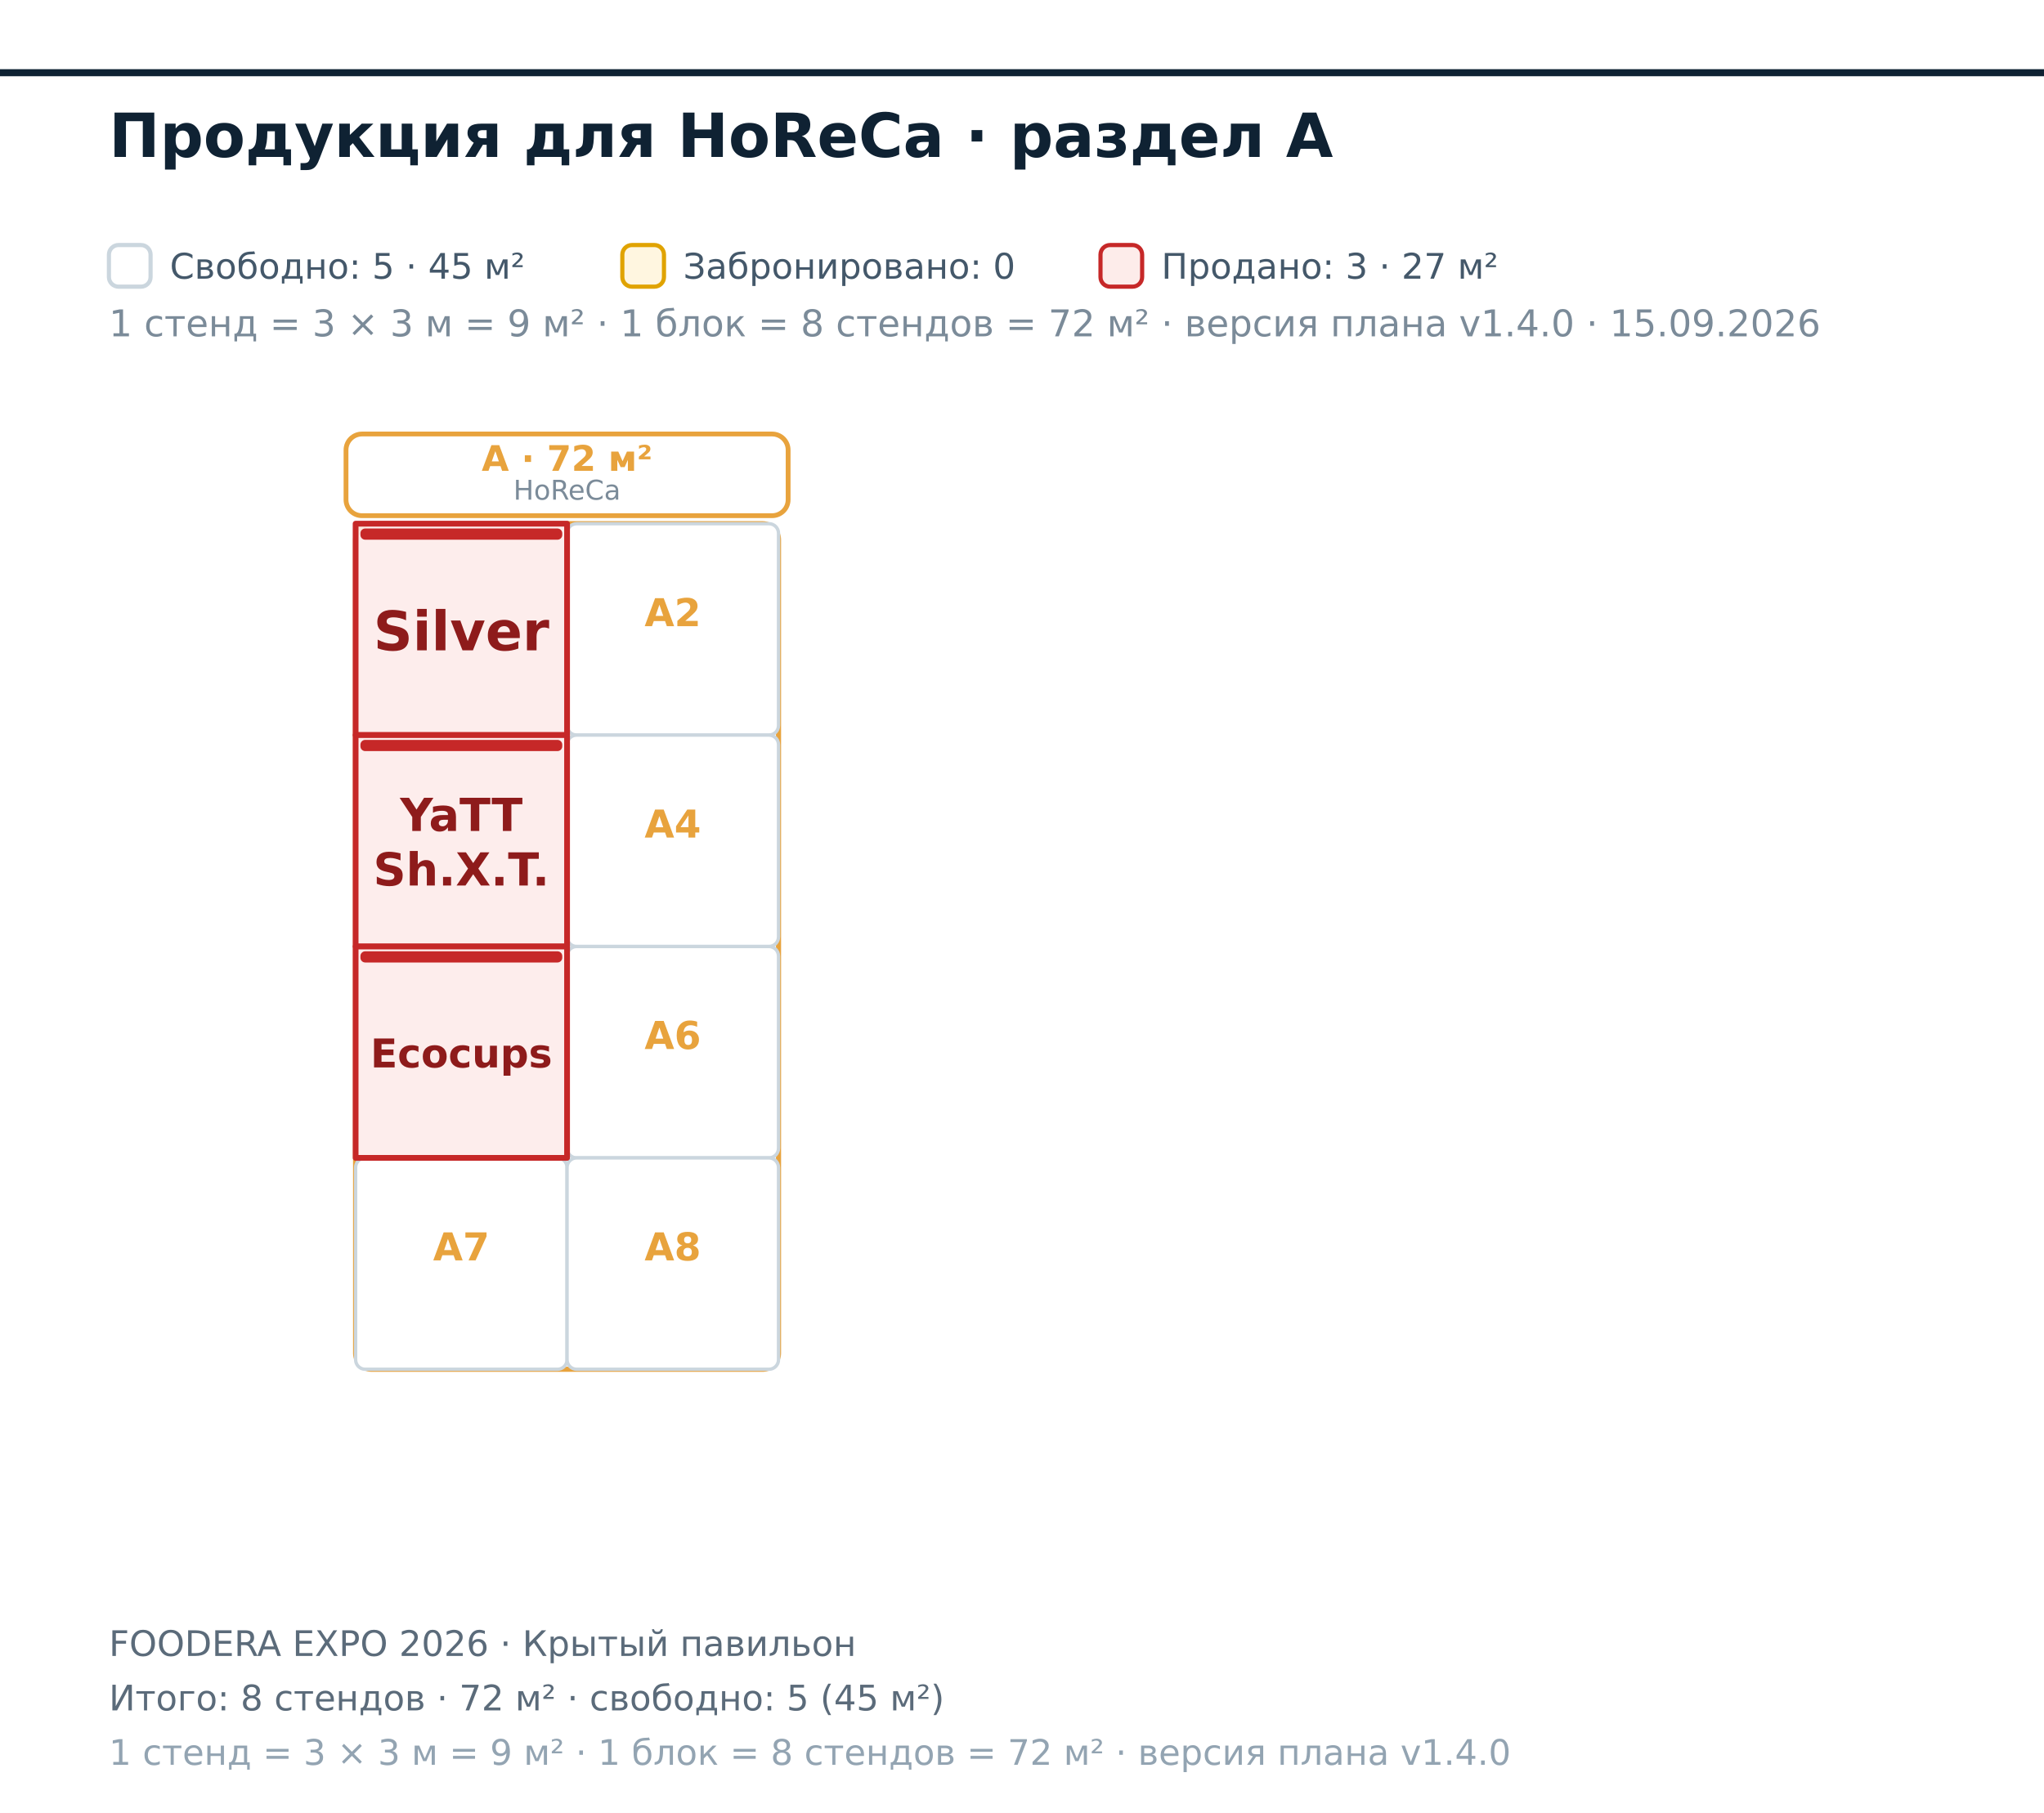
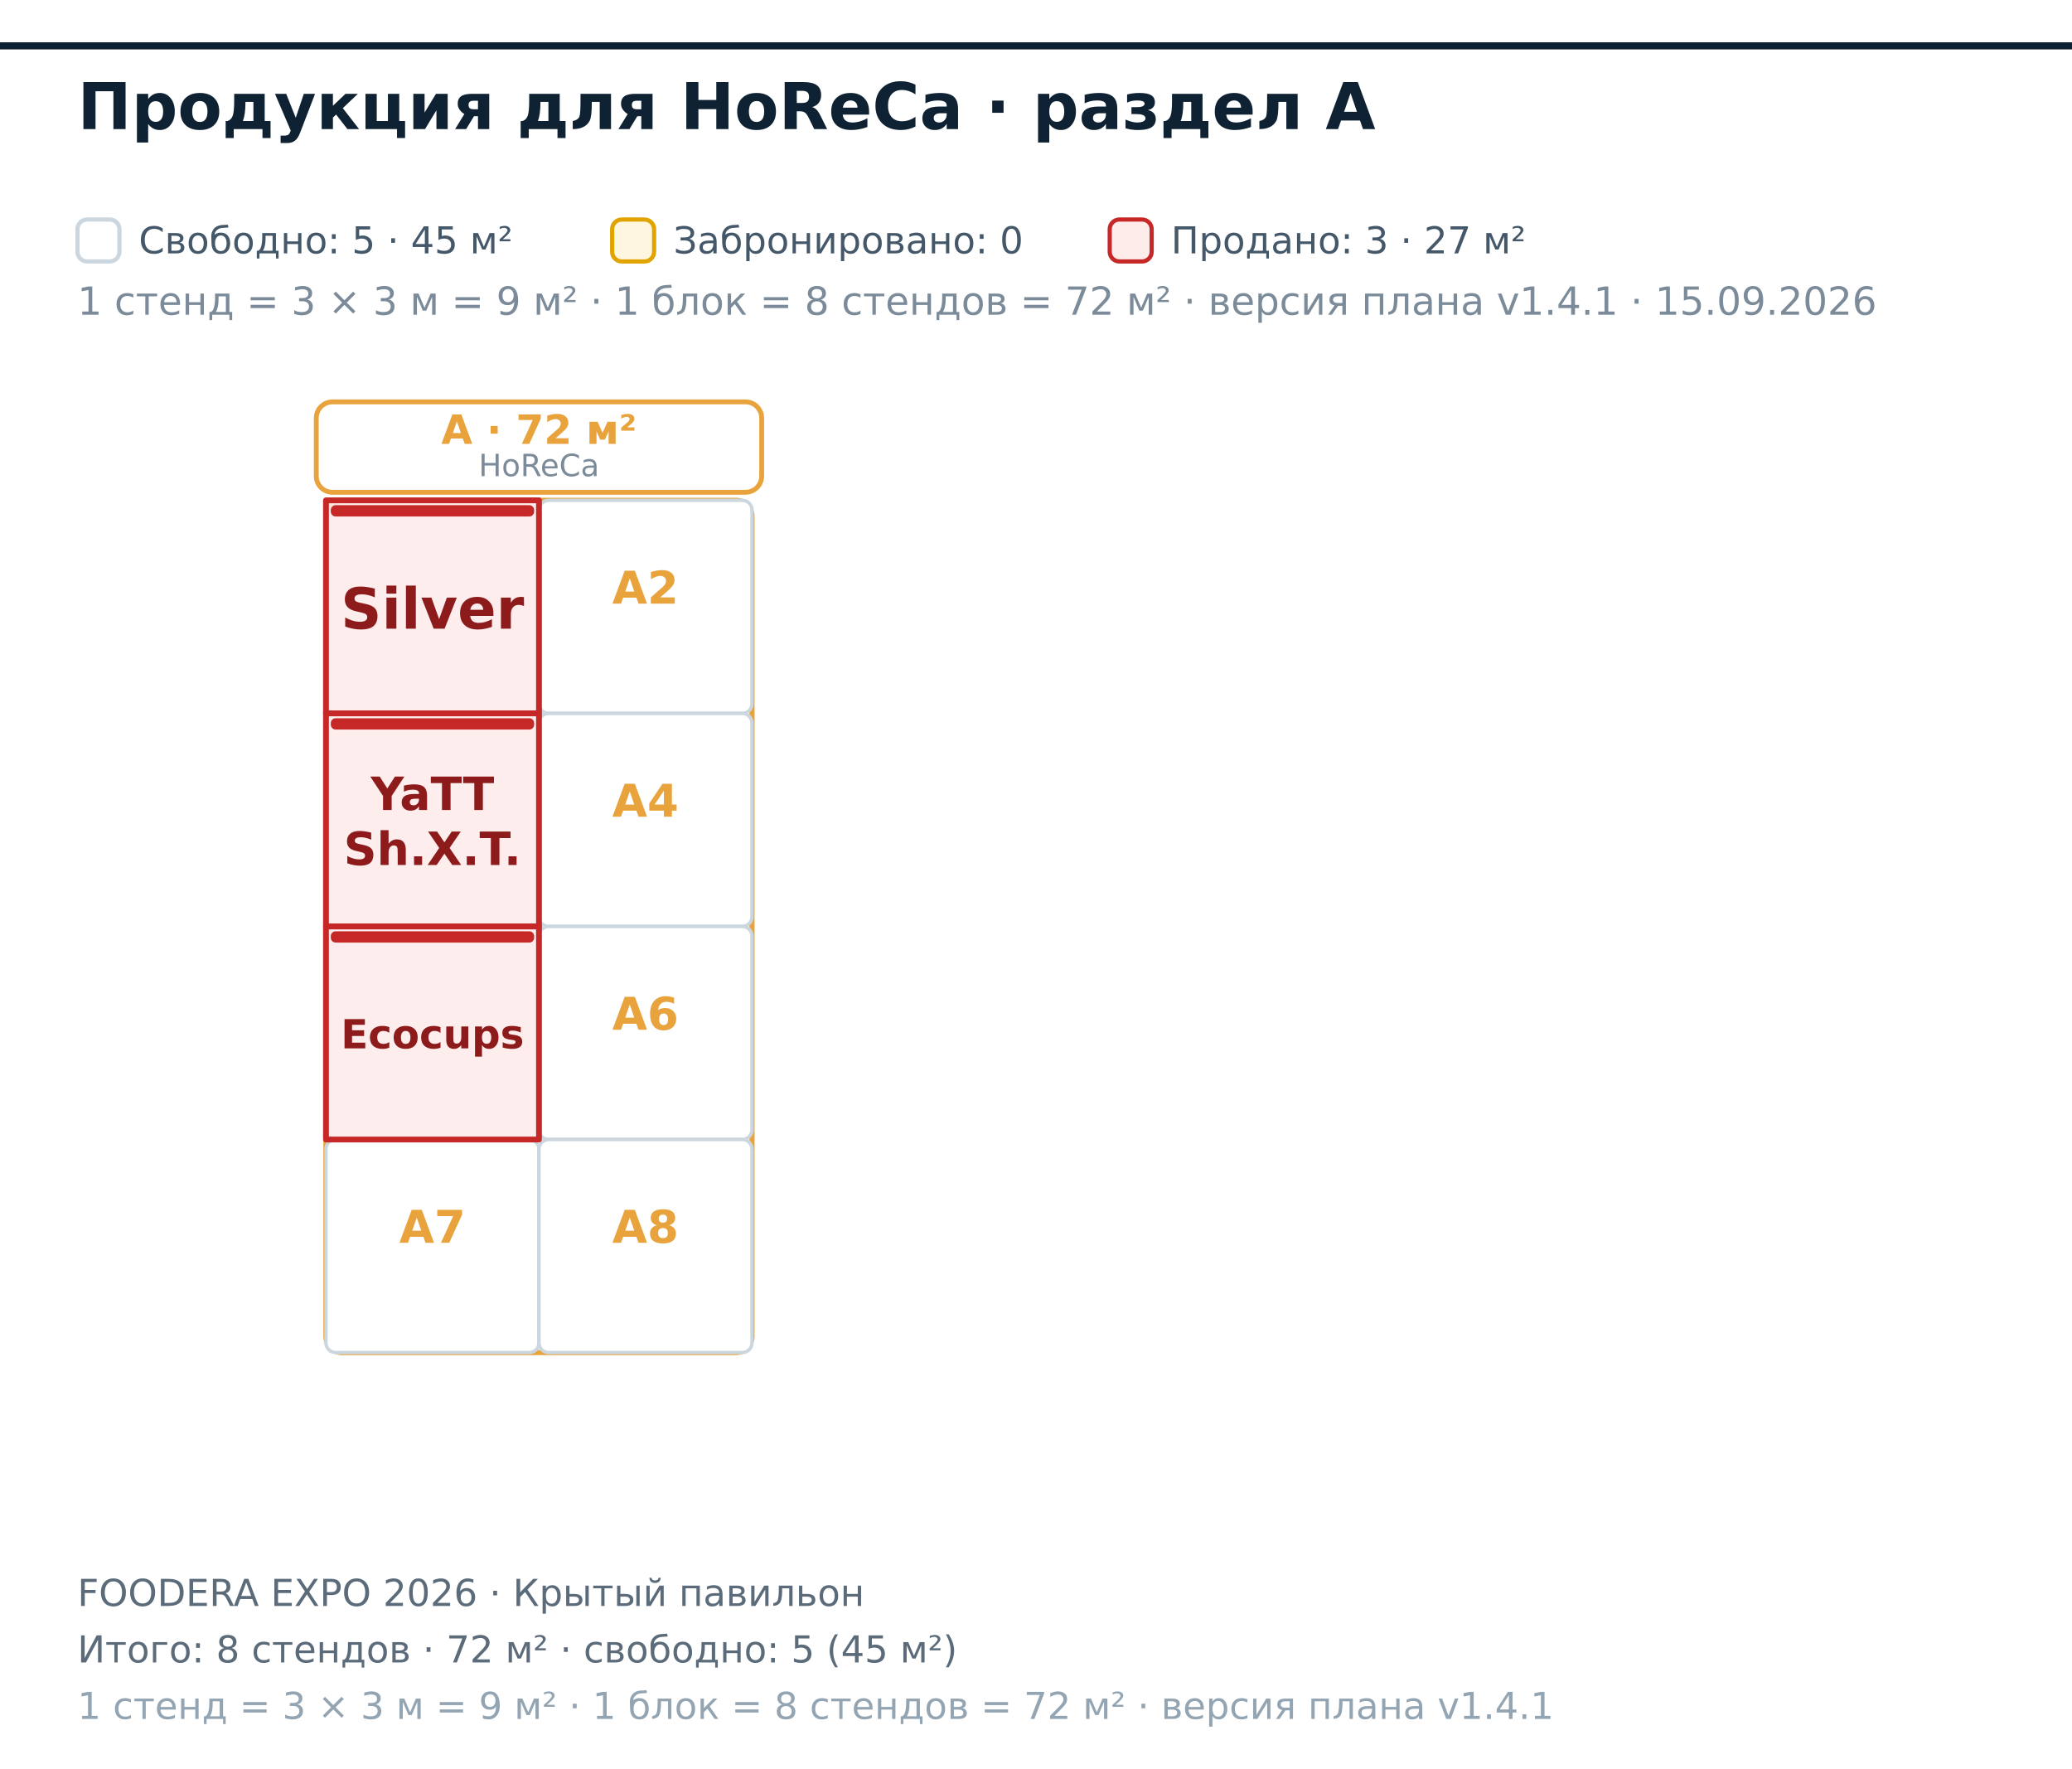
- <svg xmlns="http://www.w3.org/2000/svg" width="638" height="566" viewBox="0 0 638 566" font-family="DejaVu Sans, Helvetica, Arial, sans-serif">
-   <rect x="0.00" y="0.00" width="638.00" height="566.00" fill="#ffffff" />
-   <polygon points="-153.00,22.70 1959.00,22.70 1959.00,1122.70 -153.00,1122.70" fill="#ffffff" fill-opacity="0.55" stroke="#0f2233" stroke-width="2.2" />
-   <rect x="111.00" y="163.50" width="132.00" height="264.00" fill="none" stroke="#E8A33D" stroke-width="1.6" rx="5" />
-   <rect x="108.00" y="135.50" width="138.00" height="25.50" fill="#ffffff" stroke="#E8A33D" stroke-width="1.5" rx="5" />
-   <text x="177.00" y="147.00" font-size="11.00" fill="#E8A33D" font-weight="bold" text-anchor="middle">A · 72 м²</text>
-   <text x="177.00" y="156.00" font-size="8.50" fill="#7b8b99" text-anchor="middle">HoReCa</text>
-   <rect x="177.00" y="163.50" width="66.00" height="66.00" fill="#ffffff" stroke="#cbd6de" stroke-width="1.05" rx="3" />
-   <text x="210.00" y="195.50" font-size="12.00" fill="#E8A33D" font-weight="bold" text-anchor="middle">A2</text>
-   <rect x="177.00" y="229.50" width="66.00" height="66.00" fill="#ffffff" stroke="#cbd6de" stroke-width="1.05" rx="3" />
-   <text x="210.00" y="261.50" font-size="12.00" fill="#E8A33D" font-weight="bold" text-anchor="middle">A4</text>
-   <rect x="177.00" y="295.50" width="66.00" height="66.00" fill="#ffffff" stroke="#cbd6de" stroke-width="1.05" rx="3" />
-   <text x="210.00" y="327.50" font-size="12.00" fill="#E8A33D" font-weight="bold" text-anchor="middle">A6</text>
-   <rect x="111.00" y="361.50" width="66.00" height="66.00" fill="#ffffff" stroke="#cbd6de" stroke-width="1.05" rx="3" />
-   <text x="144.00" y="393.50" font-size="12.00" fill="#E8A33D" font-weight="bold" text-anchor="middle">A7</text>
-   <rect x="177.00" y="361.50" width="66.00" height="66.00" fill="#ffffff" stroke="#cbd6de" stroke-width="1.05" rx="3" />
-   <text x="210.00" y="393.50" font-size="12.00" fill="#E8A33D" font-weight="bold" text-anchor="middle">A8</text>
-   <path d="M111 163.5L177 163.5L177 229.5L111 229.5Z" fill="#fdecea" fill-opacity="0.92" stroke="#c62828" stroke-width="1.8" stroke-linejoin="round" />
-   <rect x="112.50" y="165.00" width="63.00" height="3.50" fill="#c62828" rx="1.5" />
-   <text x="144.00" y="203.03" font-size="17.00" fill="#8e1b1b" font-weight="bold" text-anchor="middle">Silver</text>
-   <path d="M111 229.5L177 229.5L177 295.5L111 295.5Z" fill="#fdecea" fill-opacity="0.92" stroke="#c62828" stroke-width="1.8" stroke-linejoin="round" />
-   <rect x="112.50" y="231.00" width="63.00" height="3.50" fill="#c62828" rx="1.5" />
-   <text x="144.00" y="259.43" font-size="14.20" fill="#8e1b1b" font-weight="bold" text-anchor="middle">YaTT</text>
-   <text x="144.00" y="276.47" font-size="14.20" fill="#8e1b1b" font-weight="bold" text-anchor="middle">Sh.X.T.</text>
-   <path d="M111 295.5L177 295.5L177 361.5L111 361.5Z" fill="#fdecea" fill-opacity="0.92" stroke="#c62828" stroke-width="1.8" stroke-linejoin="round" />
-   <rect x="112.50" y="297.00" width="63.00" height="3.50" fill="#c62828" rx="1.5" />
-   <text x="144.00" y="333.26" font-size="12.40" fill="#8e1b1b" font-weight="bold" text-anchor="middle">Ecocups</text>
-   <text x="34.00" y="49.00" font-size="19.00" fill="#0f2233" font-weight="bold">Продукция для HoReCa · раздел A</text>
-   <rect x="34.00" y="76.50" width="13.00" height="13.00" fill="#ffffff" stroke="#cbd6de" stroke-width="1.3" rx="3" />
-   <text x="34.00" y="105.00" font-size="11.50" fill="#7b8b99">1 стенд = 3 × 3 м = 9 м² · 1 блок = 8 стендов = 72 м² · версия плана v1.4.0 · 15.09.2026</text>
-   <text x="53.00" y="87.00" font-size="11.00" fill="#44586a">Свободно: 5 · 45 м²</text>
-   <rect x="194.25" y="76.50" width="13.00" height="13.00" fill="#fff6e0" stroke="#e0a300" stroke-width="1.3" rx="3" />
-   <text x="213.25" y="87.00" font-size="11.00" fill="#44586a">Забронировано: 0</text>
-   <rect x="343.50" y="76.50" width="13.00" height="13.00" fill="#fdecea" stroke="#c62828" stroke-width="1.3" rx="3" />
-   <text x="362.50" y="87.00" font-size="11.00" fill="#44586a">Продано: 3 · 27 м²</text>
-   <text x="34.00" y="517.00" font-size="11.00" fill="#5b6b7a">FOODERA EXPO 2026 · Крытый павильон</text>
-   <text x="34.00" y="534.00" font-size="11.00" fill="#5b6b7a">Итого: 8 стендов · 72 м² · свободно: 5 (45 м²)</text>
-   <text x="34.00" y="551.00" font-size="11.00" fill="#93a4b2">1 стенд = 3 × 3 м = 9 м² · 1 блок = 8 стендов = 72 м² · версия плана v1.4.0</text>
+ <svg xmlns="http://www.w3.org/2000/svg" width="642" height="548" viewBox="0 0 642 548" font-family="DejaVu Sans, Helvetica, Arial, sans-serif">
+   <rect x="0.00" y="0.00" width="642.00" height="548.00" fill="#ffffff" />
+   <polygon points="-163.00,14.20 1696.00,14.20 1696.00,1114.20 -163.00,1114.20" fill="#ffffff" fill-opacity="0.55" stroke="#0f2233" stroke-width="2.2" />
+   <rect x="101.00" y="155.00" width="132.00" height="264.00" fill="none" stroke="#E8A33D" stroke-width="1.6" rx="5" />
+   <rect x="98.00" y="124.50" width="138.00" height="28.00" fill="#ffffff" stroke="#E8A33D" stroke-width="1.5" rx="5" />
+   <text x="167.00" y="137.50" font-size="12.50" fill="#E8A33D" font-weight="bold" text-anchor="middle">A · 72 м²</text>
+   <text x="167.00" y="147.50" font-size="9.50" fill="#7b8b99" text-anchor="middle">HoReCa</text>
+   <rect x="167.00" y="155.00" width="66.00" height="66.00" fill="#ffffff" stroke="#cbd6de" stroke-width="1.05" rx="3" />
+   <text x="200.00" y="187.00" font-size="14.00" fill="#E8A33D" font-weight="bold" text-anchor="middle">A2</text>
+   <rect x="167.00" y="221.00" width="66.00" height="66.00" fill="#ffffff" stroke="#cbd6de" stroke-width="1.05" rx="3" />
+   <text x="200.00" y="253.00" font-size="14.00" fill="#E8A33D" font-weight="bold" text-anchor="middle">A4</text>
+   <rect x="167.00" y="287.00" width="66.00" height="66.00" fill="#ffffff" stroke="#cbd6de" stroke-width="1.05" rx="3" />
+   <text x="200.00" y="319.00" font-size="14.00" fill="#E8A33D" font-weight="bold" text-anchor="middle">A6</text>
+   <rect x="101.00" y="353.00" width="66.00" height="66.00" fill="#ffffff" stroke="#cbd6de" stroke-width="1.05" rx="3" />
+   <text x="134.00" y="385.00" font-size="14.00" fill="#E8A33D" font-weight="bold" text-anchor="middle">A7</text>
+   <rect x="167.00" y="353.00" width="66.00" height="66.00" fill="#ffffff" stroke="#cbd6de" stroke-width="1.05" rx="3" />
+   <text x="200.00" y="385.00" font-size="14.00" fill="#E8A33D" font-weight="bold" text-anchor="middle">A8</text>
+   <path d="M101 155L167 155L167 221L101 221Z" fill="#fdecea" fill-opacity="0.92" stroke="#c62828" stroke-width="1.8" stroke-linejoin="round" />
+   <rect x="102.50" y="156.50" width="63.00" height="3.50" fill="#c62828" rx="1.5" />
+   <text x="134.00" y="194.76" font-size="17.60" fill="#8e1b1b" font-weight="bold" text-anchor="middle">Silver</text>
+   <path d="M101 221L167 221L167 287L101 287Z" fill="#fdecea" fill-opacity="0.92" stroke="#c62828" stroke-width="1.8" stroke-linejoin="round" />
+   <rect x="102.50" y="222.50" width="63.00" height="3.50" fill="#c62828" rx="1.5" />
+   <text x="134.00" y="250.93" font-size="14.20" fill="#8e1b1b" font-weight="bold" text-anchor="middle">YaTT</text>
+   <text x="134.00" y="267.97" font-size="14.20" fill="#8e1b1b" font-weight="bold" text-anchor="middle">Sh.X.T.</text>
+   <path d="M101 287L167 287L167 353L101 353Z" fill="#fdecea" fill-opacity="0.92" stroke="#c62828" stroke-width="1.8" stroke-linejoin="round" />
+   <rect x="102.50" y="288.50" width="63.00" height="3.50" fill="#c62828" rx="1.5" />
+   <text x="134.00" y="324.76" font-size="12.40" fill="#8e1b1b" font-weight="bold" text-anchor="middle">Ecocups</text>
+   <text x="24.00" y="40.00" font-size="20.00" fill="#0f2233" font-weight="bold">Продукция для HoReCa · раздел A</text>
+   <rect x="24.00" y="68.00" width="13.00" height="13.00" fill="#ffffff" stroke="#cbd6de" stroke-width="1.3" rx="3" />
+   <text x="24.00" y="97.50" font-size="12.00" fill="#7b8b99">1 стенд = 3 × 3 м = 9 м² · 1 блок = 8 стендов = 72 м² · версия плана v1.4.1 · 15.09.2026</text>
+   <text x="43.00" y="78.50" font-size="11.50" fill="#44586a">Свободно: 5 · 45 м²</text>
+   <rect x="189.67" y="68.00" width="13.00" height="13.00" fill="#fff6e0" stroke="#e0a300" stroke-width="1.3" rx="3" />
+   <text x="208.67" y="78.50" font-size="11.50" fill="#44586a">Забронировано: 0</text>
+   <rect x="343.84" y="68.00" width="13.00" height="13.00" fill="#fdecea" stroke="#c62828" stroke-width="1.3" rx="3" />
+   <text x="362.84" y="78.50" font-size="11.50" fill="#44586a">Продано: 3 · 27 м²</text>
+   <text x="24.00" y="497.50" font-size="11.50" fill="#5b6b7a">FOODERA EXPO 2026 · Крытый павильон</text>
+   <text x="24.00" y="515.00" font-size="11.50" fill="#5b6b7a">Итого: 8 стендов · 72 м² · свободно: 5 (45 м²)</text>
+   <text x="24.00" y="532.50" font-size="11.50" fill="#93a4b2">1 стенд = 3 × 3 м = 9 м² · 1 блок = 8 стендов = 72 м² · версия плана v1.4.1</text>
</svg>
